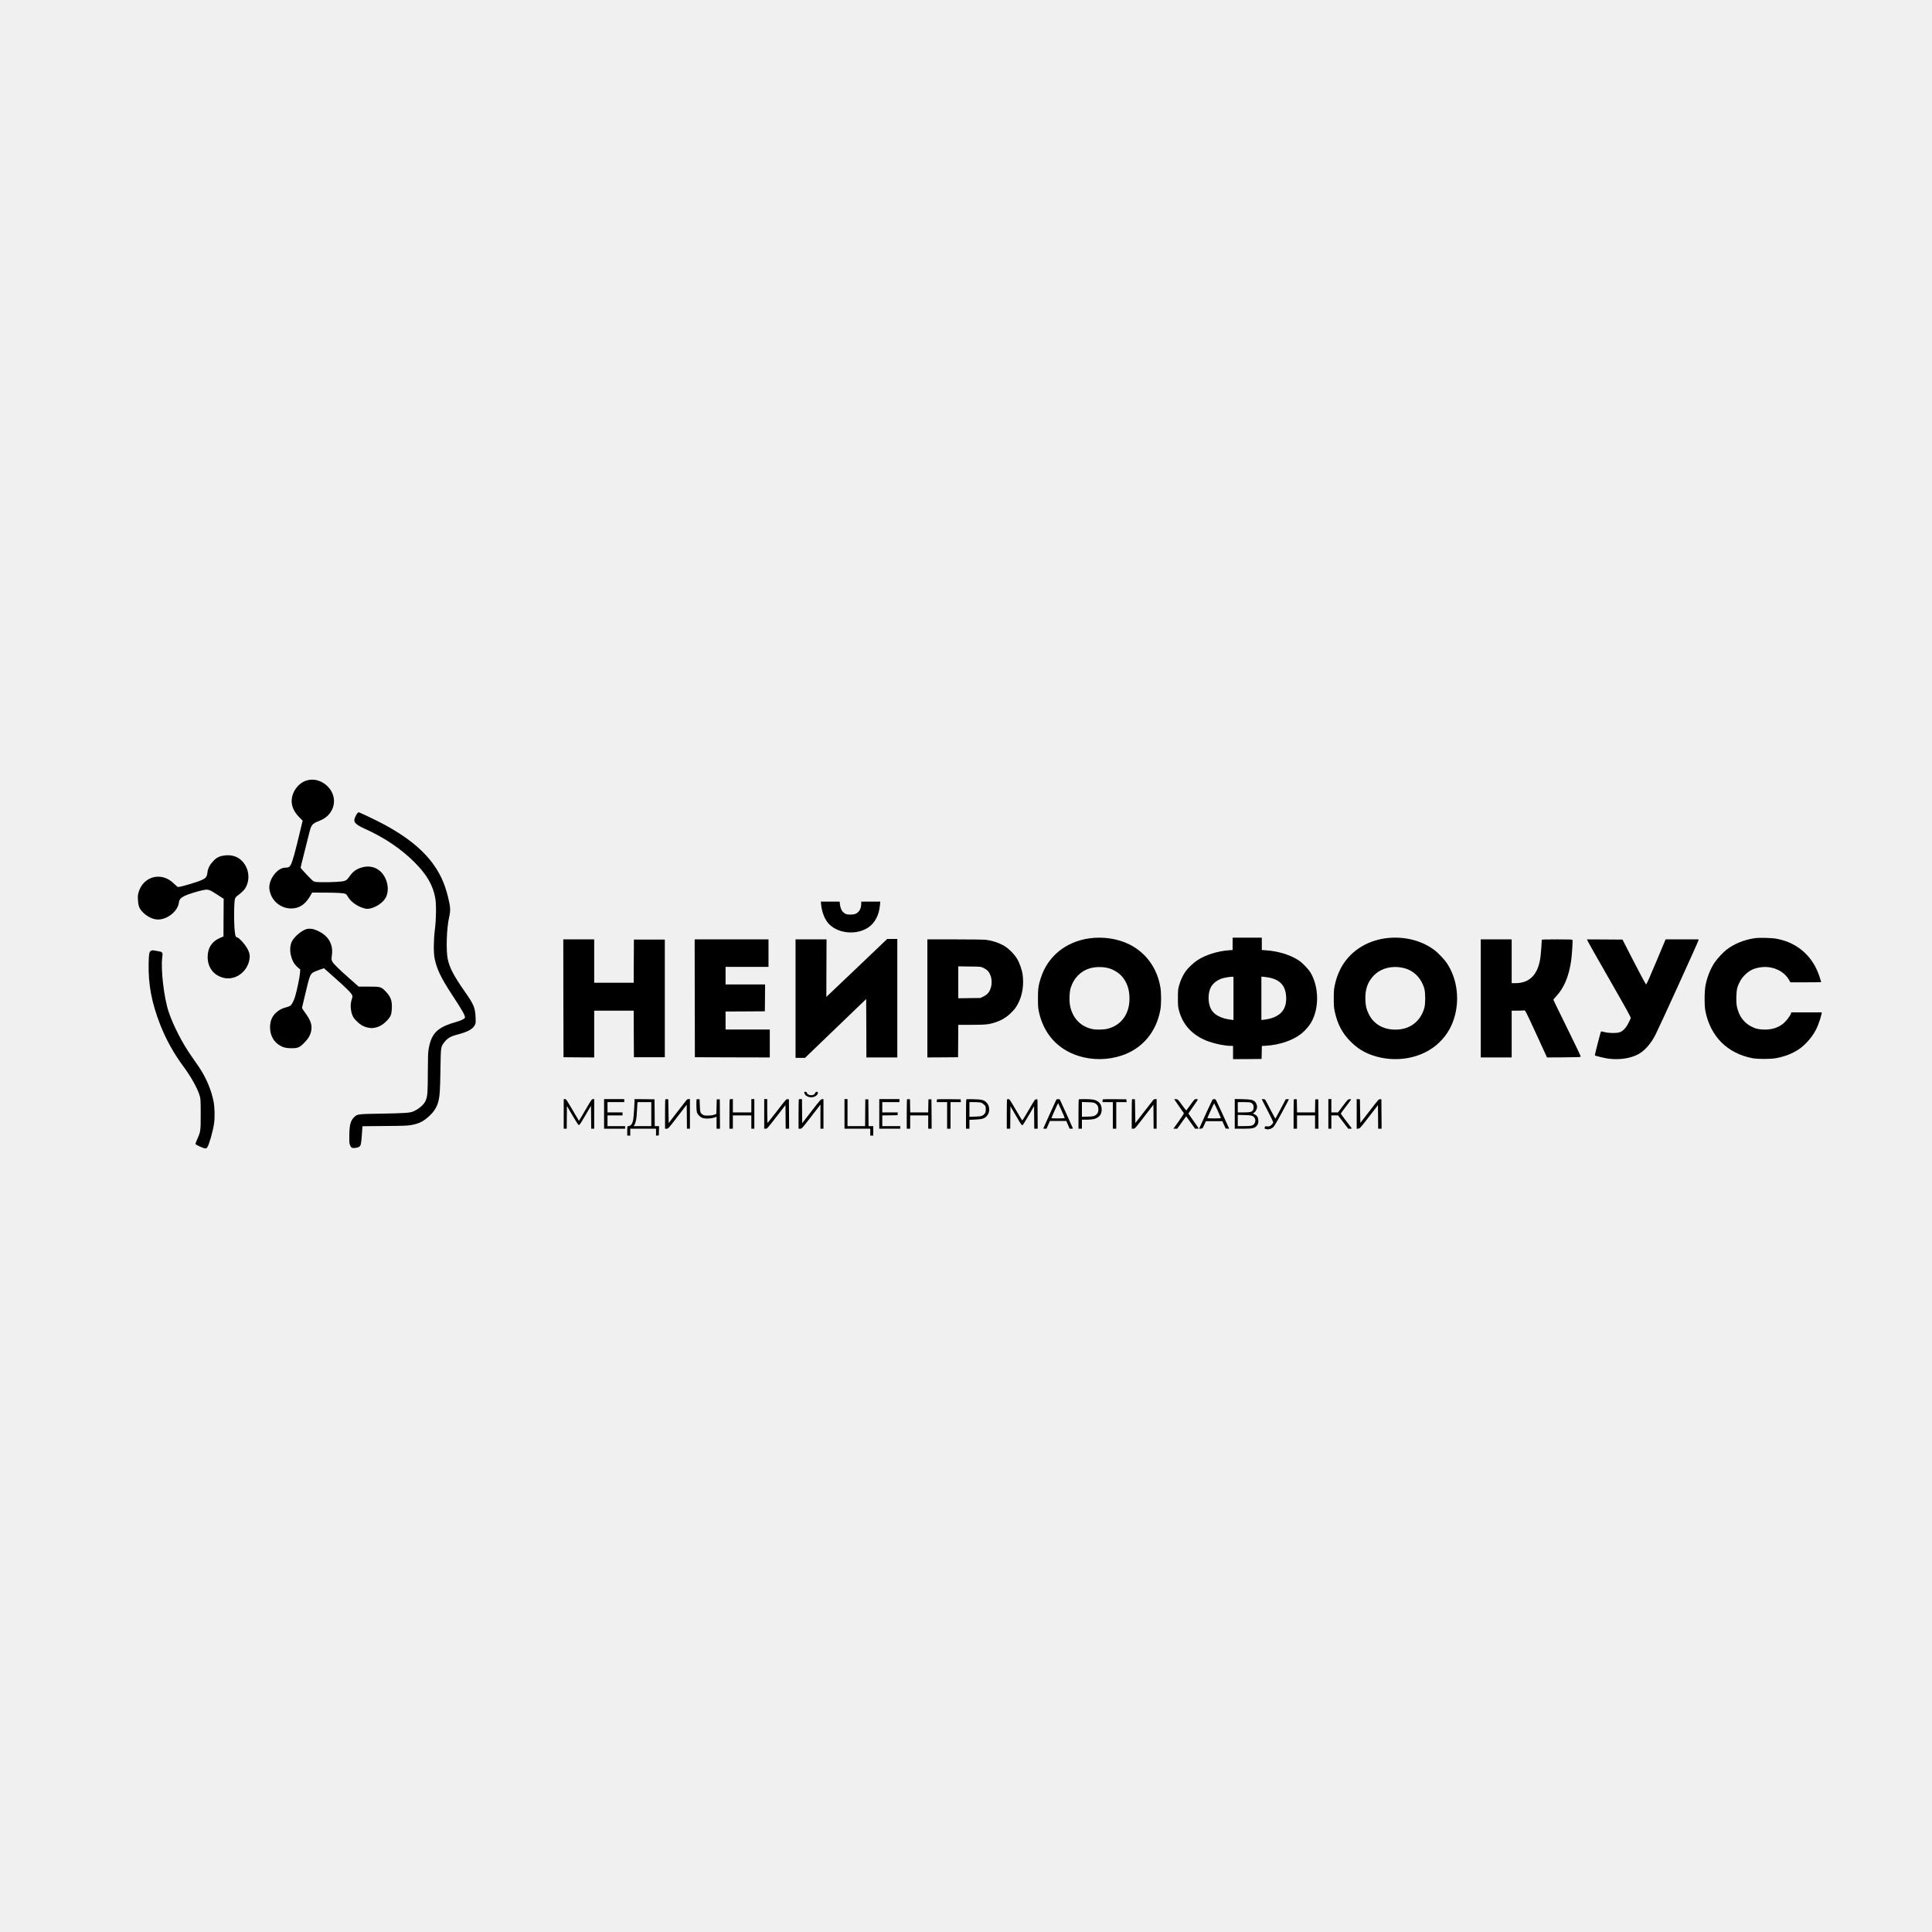
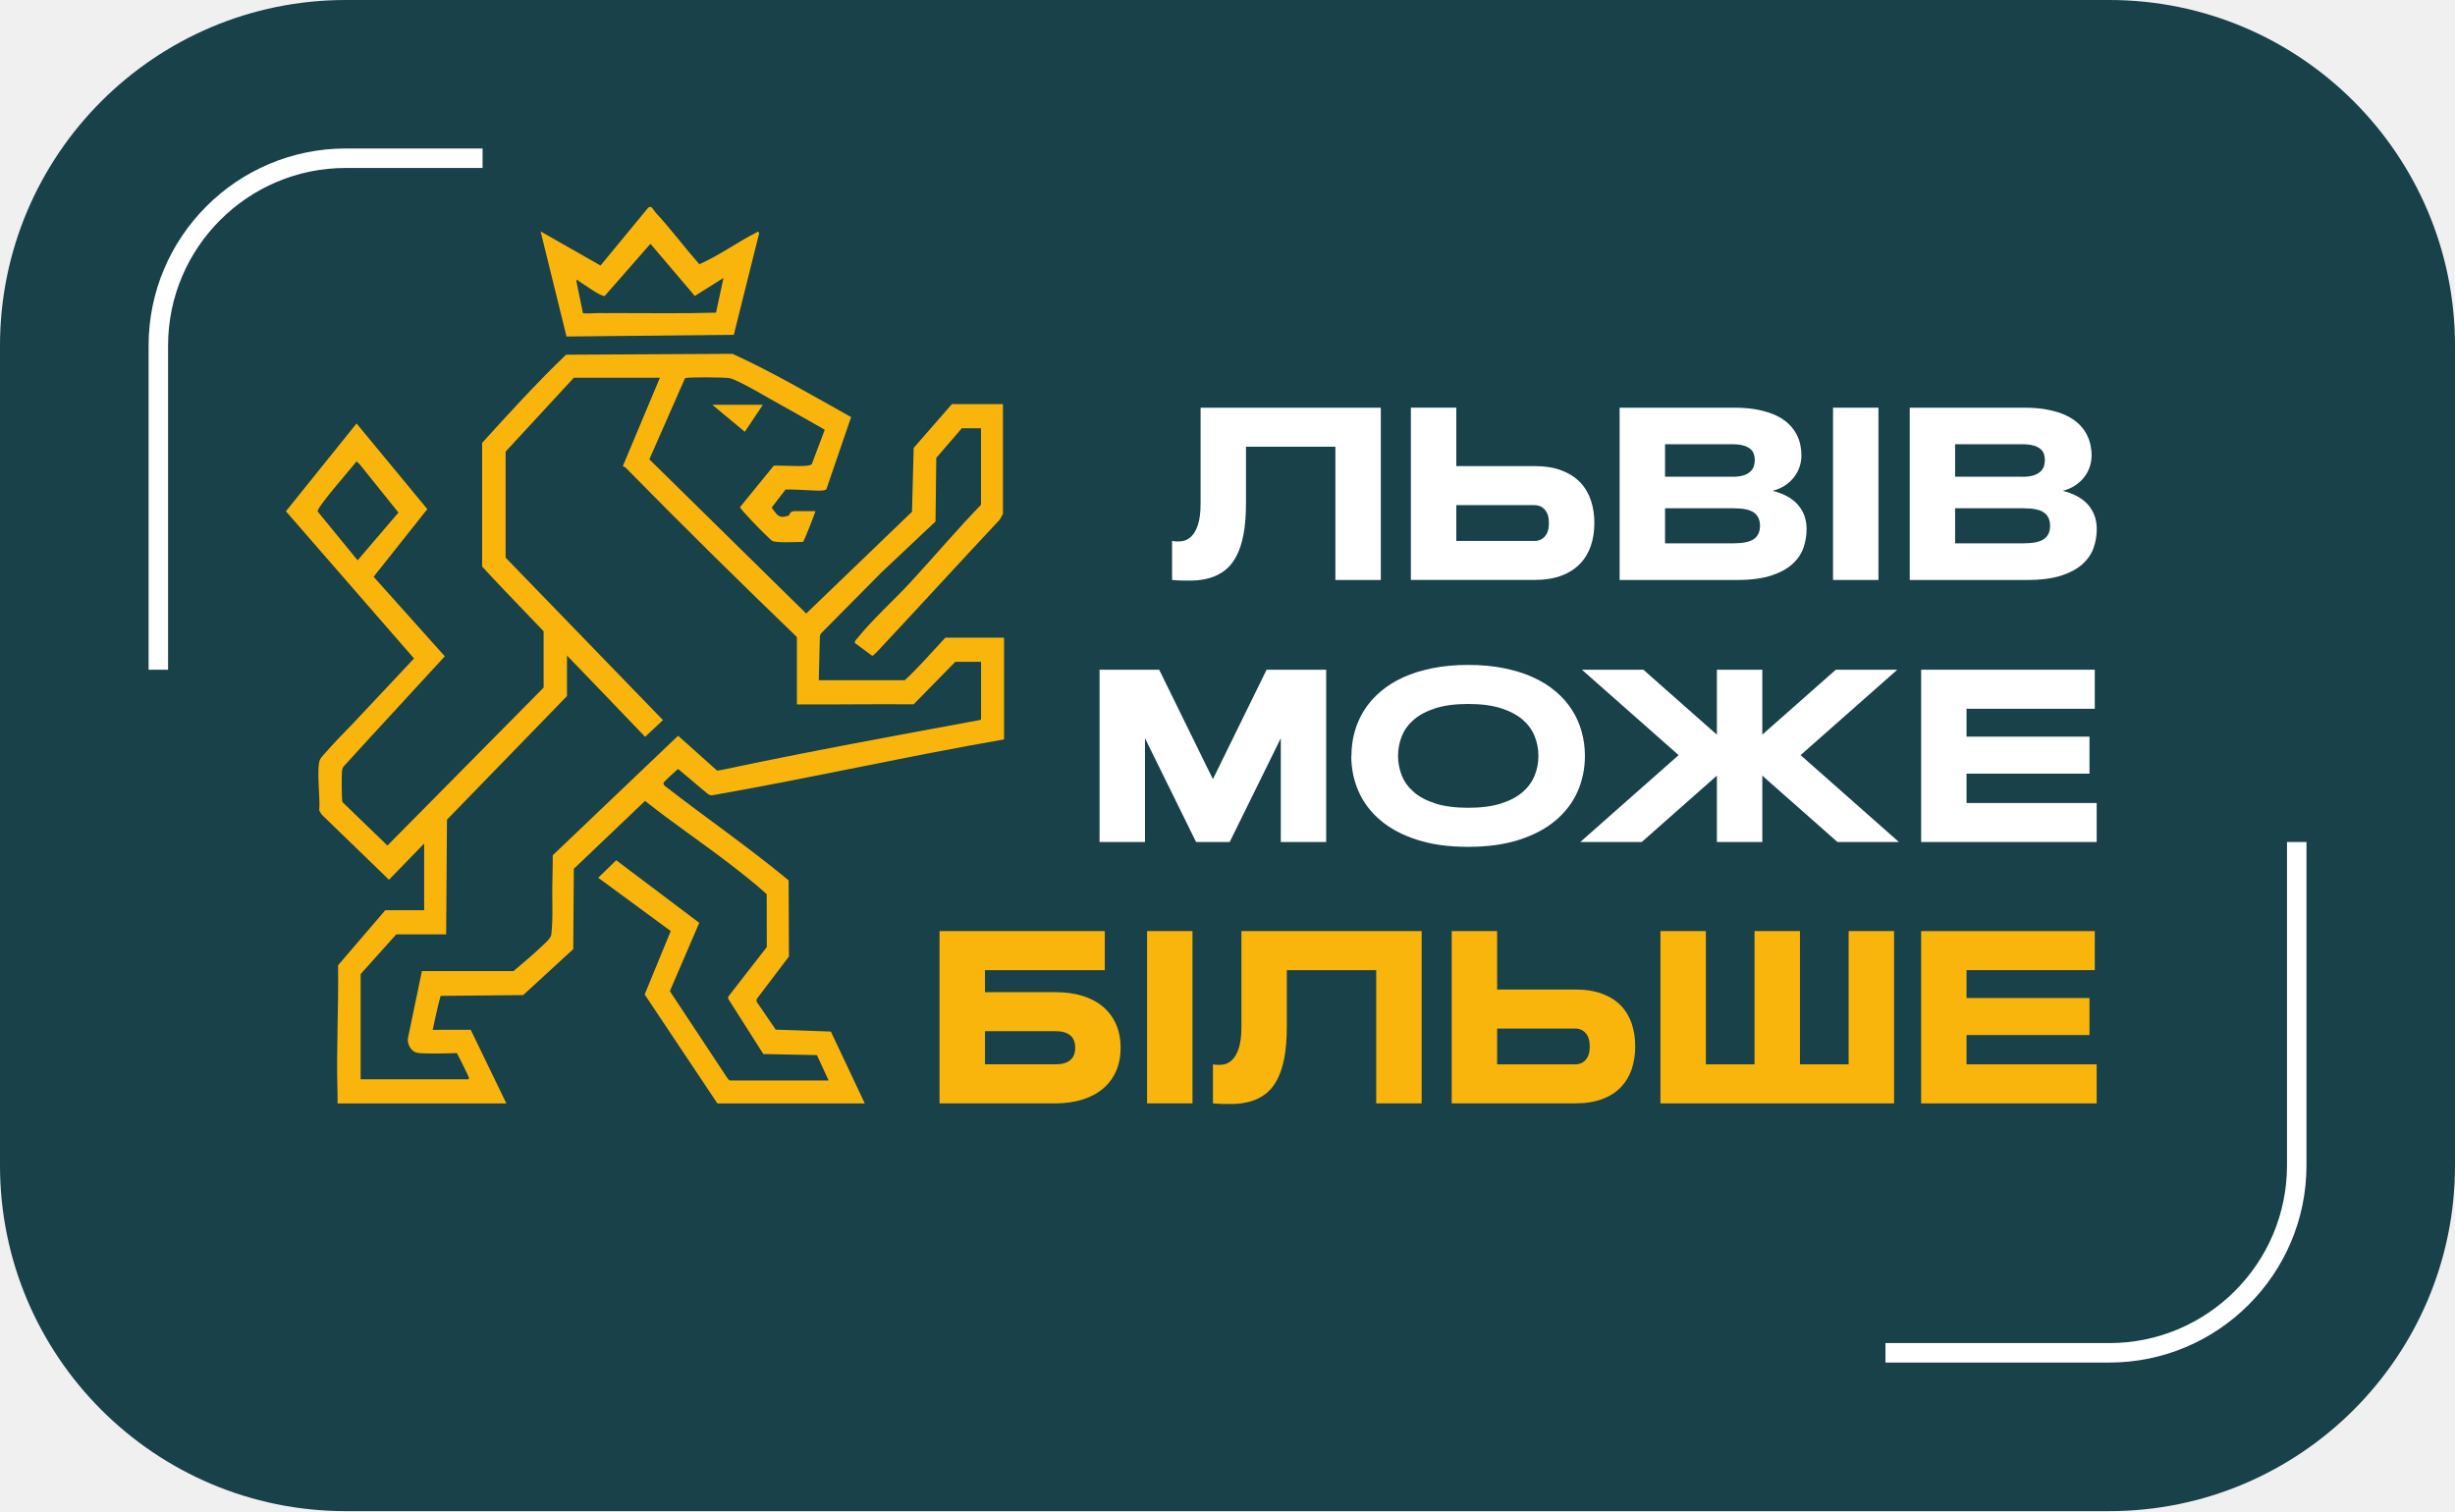
- <svg xmlns="http://www.w3.org/2000/svg" version="1.0" width="4500pt" height="4500pt" viewBox="0 0 4500 4500" preserveAspectRatio="xMidYMid meet">
-   <g transform="translate(0,4500) scale(0.1,-0.1)" fill="#000000" stroke="none">
-     <path d="M7129 26817 c-217 -74 -369 -327 -329 -548 19 -107 70 -199 166 -299 l83 -86 -54 -224 c-120 -506 -178 -717 -221 -801 -26 -53 -58 -69 -133 -69 -148 0 -326 -192 -361 -388 -10 -54 -10 -84 -1 -138 43 -244 256 -424 503 -424 183 0 325 91 435 278 l54 92 267 -1 c328 0 482 -10 517 -33 13 -9 34 -35 46 -58 51 -100 193 -211 333 -259 93 -33 128 -35 210 -14 125 33 262 126 325 222 119 179 63 484 -117 644 -100 89 -238 124 -376 96 -153 -32 -248 -94 -337 -222 -72 -105 -92 -113 -308 -126 -95 -6 -245 -9 -334 -7 -149 3 -165 5 -202 27 -33 19 -284 285 -293 310 -1 5 35 156 82 337 46 181 98 386 115 457 50 205 70 232 226 292 117 46 200 105 259 185 152 206 120 470 -78 647 -138 123 -318 164 -477 110z" />
-     <path d="M8321 26054 c-29 -36 -61 -107 -67 -146 -11 -70 55 -127 246 -213 452 -203 848 -470 1155 -779 285 -286 426 -528 482 -826 27 -148 24 -489 -7 -735 -31 -244 -34 -543 -7 -678 49 -246 148 -453 403 -842 239 -364 304 -479 304 -532 0 -29 -80 -71 -195 -103 -448 -125 -589 -264 -652 -640 -13 -75 -16 -188 -18 -545 -2 -469 -7 -536 -47 -643 -36 -96 -167 -210 -306 -265 -70 -28 -210 -37 -732 -46 -558 -9 -559 -10 -635 -85 -82 -83 -107 -182 -109 -436 -1 -160 1 -179 21 -222 25 -54 47 -64 122 -55 64 8 100 26 117 59 14 28 27 143 40 350 l6 96 516 5 c422 3 534 7 610 21 175 31 266 72 387 173 140 118 218 233 255 378 33 127 42 266 49 750 8 531 7 521 91 630 74 96 147 138 322 183 224 59 344 126 388 217 21 44 22 56 17 179 -10 226 -39 296 -250 598 -258 369 -354 553 -398 758 -43 202 -27 711 30 965 39 171 35 246 -25 487 -48 190 -94 320 -164 464 -230 468 -646 854 -1317 1217 -160 87 -577 287 -598 287 -7 0 -23 -12 -34 -26z" />
-     <path d="M5172 25065 c-97 -21 -162 -66 -245 -167 -56 -69 -87 -140 -96 -222 -11 -97 -32 -126 -124 -170 -98 -48 -496 -166 -560 -166 -9 0 -50 33 -90 73 -79 79 -159 127 -252 152 -251 65 -498 -81 -574 -340 -20 -67 -23 -93 -18 -179 8 -152 32 -213 121 -301 81 -80 182 -136 282 -156 227 -46 524 164 551 390 8 71 44 111 137 156 80 38 296 106 419 131 130 26 147 21 354 -115 l133 -86 -3 -438 -2 -439 -85 -36 c-187 -82 -283 -232 -283 -442 0 -245 137 -426 368 -485 263 -67 541 122 601 407 20 94 12 157 -30 245 -57 118 -214 293 -263 293 -28 0 -43 68 -54 252 -13 218 -6 573 13 638 11 35 24 52 63 80 76 54 155 131 181 176 115 196 86 453 -71 622 -114 124 -281 168 -473 127z" />
-     <path d="M19126 23928 c15 -159 72 -314 153 -416 202 -254 660 -308 947 -113 155 106 251 292 270 522 l7 79 -222 0 -221 0 0 -48 c0 -111 -48 -199 -129 -235 -56 -25 -179 -27 -231 -5 -78 34 -124 111 -137 231 l-6 57 -219 0 -219 0 7 -72z" />
-     <path d="M7139 23360 c-118 -35 -292 -184 -344 -295 -40 -84 -47 -217 -16 -330 38 -137 78 -202 181 -288 l33 -27 -6 -88 c-6 -93 -71 -402 -113 -542 -34 -111 -79 -195 -118 -219 -17 -10 -60 -26 -96 -35 -92 -23 -161 -60 -225 -118 -100 -91 -145 -199 -145 -348 0 -184 85 -339 232 -423 83 -48 144 -62 268 -62 149 0 187 16 293 123 95 97 141 172 163 269 31 139 -6 254 -138 433 -45 59 -76 111 -73 120 2 8 34 141 70 295 99 421 117 473 177 518 18 14 85 43 148 65 l116 40 214 -190 c339 -298 450 -413 450 -465 0 -13 -9 -51 -21 -85 -40 -120 -19 -305 47 -410 38 -60 139 -152 204 -187 76 -41 184 -64 253 -55 127 17 220 67 325 178 83 87 100 131 108 266 11 188 -22 282 -144 408 -105 109 -117 112 -407 112 l-221 0 -199 176 c-277 244 -394 360 -418 413 -18 41 -18 51 -7 137 14 104 8 178 -21 262 -53 155 -188 275 -388 343 -56 20 -136 23 -182 9z" />
-     <path d="M25379 23145 c-554 -76 -976 -419 -1137 -925 -56 -175 -67 -254 -66 -480 0 -173 4 -221 22 -307 110 -509 435 -872 917 -1026 325 -104 684 -101 1012 8 479 159 806 546 900 1065 23 131 23 399 -1 535 -78 442 -336 796 -723 989 -266 133 -605 184 -924 141z m418 -690 c137 -32 276 -119 355 -221 100 -131 146 -264 155 -449 17 -378 -175 -661 -506 -746 -85 -22 -259 -27 -347 -10 -277 53 -471 252 -529 540 -24 117 -17 327 15 426 71 225 233 389 445 451 125 36 280 39 412 9z" />
-     <path d="M28710 23016 l0 -143 -92 -7 c-264 -20 -546 -110 -731 -233 -90 -60 -216 -179 -273 -259 -61 -86 -120 -213 -151 -329 -25 -93 -27 -114 -27 -295 0 -180 2 -202 27 -294 92 -341 331 -588 690 -715 168 -59 376 -100 510 -101 l57 0 0 -155 0 -155 333 2 332 3 3 151 3 151 102 6 c311 20 607 120 808 273 82 63 185 178 235 263 193 330 188 828 -10 1165 -49 83 -187 227 -271 283 -196 131 -478 219 -770 239 l-95 7 0 143 0 144 -340 0 -340 0 0 -144z m20 -1270 l0 -504 -42 5 c-245 27 -413 115 -484 254 -73 146 -72 373 3 511 47 86 144 161 257 198 53 17 172 38 224 39 l42 1 0 -504z m876 474 c224 -58 337 -196 351 -431 19 -323 -156 -501 -534 -542 l-43 -5 0 505 0 506 75 -7 c41 -4 109 -16 151 -26z" />
-     <path d="M32269 23145 c-465 -64 -847 -324 -1047 -712 -60 -118 -102 -238 -133 -383 -19 -89 -23 -136 -23 -305 0 -170 4 -216 23 -305 63 -295 174 -505 370 -701 151 -151 303 -247 501 -317 549 -192 1174 -76 1558 292 185 177 306 385 372 641 107 418 37 869 -189 1210 -57 87 -214 251 -301 314 -307 225 -719 322 -1131 266z m437 -695 c229 -59 402 -236 470 -481 26 -91 26 -348 1 -439 -78 -292 -301 -483 -593 -508 -318 -28 -576 101 -699 351 -59 120 -76 187 -82 327 -12 252 51 434 202 585 170 170 436 233 701 165z" />
-     <path d="M40860 23146 c-247 -39 -469 -130 -646 -266 -80 -62 -214 -207 -274 -294 -98 -146 -168 -318 -212 -520 -30 -137 -33 -482 -5 -621 118 -587 510 -979 1092 -1092 124 -24 423 -24 552 0 203 38 378 106 526 204 157 104 321 292 411 472 41 81 111 282 122 349 l7 42 -356 0 -355 0 -6 -24 c-12 -47 -109 -177 -170 -228 -121 -101 -258 -148 -432 -149 -138 0 -222 18 -323 71 -179 93 -292 251 -336 469 -21 103 -16 334 9 426 31 113 92 222 170 300 111 112 220 165 384 186 271 35 534 -85 654 -298 l30 -53 359 0 c197 0 359 2 359 5 0 2 -18 58 -39 124 -76 230 -184 405 -344 559 -179 170 -400 280 -664 328 -119 21 -403 27 -513 10z" />
-     <path d="M19957 22455 c-389 -371 -709 -675 -710 -675 -1 0 0 301 2 670 l3 670 -361 0 -361 0 0 -1380 0 -1380 110 0 110 0 713 686 712 685 3 -680 2 -681 360 0 360 0 0 1380 0 1380 -117 0 -118 0 -708 -675z" />
-     <path d="M13122 21748 l3 -1373 358 -3 357 -2 0 545 0 545 460 0 460 0 2 -542 3 -543 360 0 360 0 0 1370 0 1370 -360 0 -360 0 -3 -502 -2 -503 -460 0 -460 0 0 505 0 505 -360 0 -360 0 2 -1372z" />
-     <path d="M16182 21748 l3 -1373 873 -3 872 -2 0 325 0 325 -515 0 -515 0 0 210 0 210 458 2 457 3 3 313 2 312 -460 0 -460 0 0 205 0 205 500 0 500 0 0 320 0 320 -860 0 -860 0 2 -1372z" />
-     <path d="M21600 21745 l0 -1375 358 2 357 3 3 378 2 377 304 0 c340 0 415 8 579 64 131 45 243 114 342 211 90 88 128 139 178 241 93 186 127 423 96 651 -15 115 -73 279 -132 375 -62 103 -197 238 -292 294 -127 74 -280 125 -435 144 -50 6 -343 10 -722 10 l-638 0 0 -1375z m1300 714 c31 -14 72 -40 91 -57 138 -121 142 -414 7 -551 -18 -19 -62 -48 -98 -65 l-65 -31 -257 -3 -258 -4 0 372 0 372 263 -4 c258 -3 263 -3 317 -29z" />
-     <path d="M34490 21745 l0 -1375 360 0 360 0 0 545 0 545 138 0 c75 0 146 3 158 6 19 5 44 -45 274 -545 l253 -551 391 2 c351 3 391 5 394 19 2 9 -141 309 -318 667 -176 357 -320 653 -320 657 0 4 29 38 64 76 182 193 296 462 350 824 18 119 41 468 33 490 -6 13 -50 15 -362 15 -277 0 -355 -3 -355 -12 -1 -93 -23 -371 -35 -439 -34 -196 -94 -330 -189 -424 -100 -99 -224 -144 -393 -145 l-83 0 0 510 0 510 -360 0 -360 0 0 -1375z" />
-     <path d="M36972 23098 c3 -13 233 -420 512 -906 395 -689 505 -888 500 -905 -3 -12 -29 -66 -56 -119 -57 -113 -128 -186 -204 -212 -70 -24 -249 -22 -349 4 -43 11 -81 18 -84 14 -11 -11 -150 -549 -143 -556 14 -14 244 -68 330 -78 252 -29 494 8 675 102 150 78 303 251 408 461 101 199 999 2173 999 2193 l0 24 -382 0 -383 0 -220 -525 c-163 -389 -224 -525 -235 -523 -9 2 -129 225 -282 523 l-267 520 -412 3 -411 2 4 -22z" />
-     <path d="M3519 22855 c-44 -24 -51 -63 -57 -283 -11 -498 69 -926 269 -1437 135 -344 313 -667 536 -968 186 -251 338 -525 385 -692 21 -76 22 -98 23 -425 0 -393 -2 -406 -80 -581 -25 -56 -44 -108 -41 -116 7 -18 170 -94 217 -100 31 -5 39 -1 57 25 43 60 130 365 158 554 20 136 15 376 -11 508 -40 208 -124 434 -235 634 -59 106 -127 209 -284 431 -204 288 -422 712 -527 1025 -109 325 -187 986 -150 1271 16 120 10 128 -114 148 -38 6 -81 14 -95 16 -14 3 -37 -2 -51 -10z" />
-     <path d="M18735 19543 c26 -106 201 -138 287 -53 37 37 39 80 3 80 -18 0 -28 -7 -35 -24 -13 -34 -49 -56 -93 -56 -50 0 -95 24 -103 55 -5 20 -13 25 -36 25 -28 0 -30 -2 -23 -27z" />
-     <path d="M13130 19055 l0 -345 35 0 35 0 2 265 3 265 130 -222 c98 -167 135 -223 150 -223 14 0 51 56 149 224 l131 225 3 -267 2 -267 35 0 35 0 0 345 0 345 -29 0 c-27 0 -37 -14 -177 -255 -81 -140 -149 -254 -149 -252 -1 1 -68 116 -150 255 -139 237 -149 252 -176 252 l-29 0 0 -345z" />
-     <path d="M14070 19055 l0 -345 245 0 245 0 0 30 0 30 -205 0 -205 0 0 125 0 125 175 0 175 0 0 35 0 35 -175 0 -175 0 0 120 0 120 195 0 195 0 0 35 0 35 -235 0 -235 0 0 -345z" />
-     <path d="M14780 19373 c-1 -104 -21 -398 -31 -448 -19 -104 -58 -155 -119 -155 -19 0 -20 -8 -20 -110 l0 -110 35 0 35 0 0 80 0 80 300 0 300 0 0 -81 0 -80 33 3 32 3 3 108 3 107 -51 0 -50 0 -2 313 -3 312 -232 3 -233 2 0 -27z m390 -323 l0 -280 -206 0 -206 0 22 34 c30 50 49 153 55 306 3 74 8 154 11 178 l5 42 160 0 159 0 0 -280z" />
-     <path d="M15497 19394 c-4 -4 -7 -160 -7 -346 l0 -338 38 0 c37 1 39 3 252 280 l215 279 3 -279 2 -280 35 0 35 0 0 345 0 345 -29 0 c-16 0 -36 -6 -43 -13 -7 -8 -105 -133 -218 -279 l-205 -266 -5 277 -5 276 -30 3 c-17 2 -34 0 -38 -4z" />
-     <path d="M16227 19394 c-11 -11 -8 -255 4 -297 14 -53 71 -112 127 -134 63 -24 186 -22 270 5 l62 20 0 -139 0 -139 40 0 40 0 -2 343 -3 342 -35 0 -35 0 -5 -170 -5 -169 -50 -20 c-35 -13 -77 -19 -140 -20 -76 -1 -95 2 -125 21 -59 37 -64 53 -70 213 l-5 145 -30 3 c-17 2 -34 0 -38 -4z" />
-     <path d="M16997 19393 c-4 -3 -7 -159 -7 -345 l0 -338 40 0 40 0 0 155 0 155 215 0 215 0 0 -155 0 -155 35 0 35 0 0 345 0 345 -35 0 -35 0 0 -155 0 -155 -215 0 -215 0 0 155 0 155 -33 0 c-19 0 -37 -3 -40 -7z" />
-     <path d="M17800 19055 l0 -345 34 0 c34 0 42 10 248 275 l213 276 3 -276 2 -275 40 0 40 0 -2 343 -3 342 -31 3 c-30 3 -40 -7 -244 -273 -117 -151 -217 -278 -221 -281 -5 -3 -9 121 -9 275 l0 281 -35 0 -35 0 0 -345z" />
-     <path d="M18607 19393 c-4 -3 -7 -159 -7 -345 l0 -338 38 0 c38 0 38 1 255 281 l217 281 0 -281 0 -281 35 0 35 0 0 346 0 345 -32 -3 c-30 -3 -52 -27 -248 -281 l-215 -278 -3 280 -2 281 -33 0 c-19 0 -37 -3 -40 -7z" />
-     <path d="M19670 19055 l0 -345 300 0 300 0 0 -80 0 -80 35 0 35 0 0 110 0 110 -55 0 -55 0 -2 313 -3 312 -35 0 -35 0 -3 -312 -2 -313 -205 0 -205 0 0 315 0 315 -35 0 -35 0 0 -345z" />
-     <path d="M20480 19055 l0 -345 245 0 245 0 0 30 0 30 -210 0 -210 0 0 125 0 125 178 2 177 3 3 33 3 32 -180 0 -181 0 0 120 0 120 200 0 200 0 0 35 0 35 -235 0 -235 0 0 -345z" />
-     <path d="M21127 19394 c-4 -4 -7 -160 -7 -346 l0 -338 40 0 40 0 0 155 0 155 210 0 210 0 0 -155 0 -155 40 0 40 0 -2 343 -3 342 -35 0 -35 0 -3 -152 -3 -153 -209 0 -209 0 -3 153 -3 152 -30 3 c-17 2 -34 0 -38 -4z" />
-     <path d="M21827 19393 c-4 -3 -7 -19 -7 -35 l0 -28 120 0 120 0 0 -310 0 -310 40 0 40 0 0 310 0 310 121 0 120 0 -3 33 -3 32 -271 3 c-149 1 -273 -1 -277 -5z" />
-     <path d="M22508 19394 c-5 -4 -8 -160 -8 -346 l0 -338 40 0 40 0 0 104 0 103 133 6 c154 6 212 22 266 76 83 83 82 237 -1 321 -60 60 -107 72 -298 77 -91 3 -168 2 -172 -3z m337 -75 c22 -6 56 -28 77 -49 37 -36 38 -40 38 -108 0 -61 -3 -74 -26 -102 -46 -54 -76 -64 -221 -68 l-133 -4 0 171 0 171 113 0 c61 0 130 -5 152 -11z" />
-     <path d="M23457 19393 c-4 -3 -7 -159 -7 -345 l0 -338 40 0 40 0 2 262 3 261 119 -204 c124 -214 141 -239 161 -239 7 0 70 100 141 222 l129 222 3 -262 2 -262 40 0 40 0 -2 343 -3 342 -30 0 c-28 0 -36 -11 -172 -245 -78 -135 -146 -246 -150 -247 -5 -1 -59 86 -122 195 -168 289 -177 302 -204 302 -13 0 -27 -3 -30 -7z" />
-     <path d="M24586 19348 c-13 -29 -82 -182 -155 -340 -72 -158 -131 -290 -131 -293 0 -3 17 -5 38 -5 l38 0 39 90 39 90 191 0 191 0 39 -90 39 -90 38 0 c21 0 38 3 38 8 0 4 -69 158 -153 342 l-154 335 -36 3 c-36 3 -37 1 -61 -50z m139 -212 c41 -92 75 -172 75 -177 0 -11 -310 -13 -310 -1 0 10 153 353 156 349 2 -1 37 -78 79 -171z" />
-     <path d="M25127 19393 c-4 -3 -7 -159 -7 -345 l0 -338 40 0 40 0 0 105 0 105 103 0 c132 0 208 15 266 54 63 42 91 100 91 187 0 124 -72 205 -203 228 -69 12 -319 15 -330 4z m378 -90 c54 -29 79 -74 79 -143 0 -68 -23 -110 -78 -142 -36 -20 -57 -23 -173 -26 l-133 -4 0 172 0 172 133 -4 c111 -3 138 -7 172 -25z" />
-     <path d="M25687 19393 c-4 -3 -7 -19 -7 -35 l0 -28 120 0 120 0 0 -310 0 -310 40 0 40 0 0 310 0 310 121 0 120 0 -3 33 -3 32 -271 3 c-149 1 -273 -1 -277 -5z" />
-     <path d="M26367 19394 c-4 -4 -7 -160 -7 -346 l0 -338 38 0 c37 1 39 3 252 280 l215 279 3 -279 2 -280 35 0 35 0 0 345 0 345 -29 0 c-16 0 -36 -6 -43 -13 -7 -8 -105 -133 -218 -279 l-205 -266 -5 277 -5 276 -30 3 c-17 2 -34 0 -38 -4z" />
-     <path d="M27350 19396 c0 -3 49 -74 108 -158 60 -84 112 -159 116 -165 4 -8 -41 -80 -118 -188 l-126 -175 45 0 44 0 105 145 104 145 104 -144 103 -145 43 -1 c23 0 42 3 42 6 0 3 -54 82 -120 174 -66 93 -120 172 -120 175 0 3 50 75 110 160 61 85 110 159 110 165 0 5 -17 10 -38 10 -38 0 -40 -2 -131 -130 -51 -71 -96 -132 -99 -134 -4 -2 -50 55 -102 128 -94 129 -96 131 -138 134 -23 2 -42 1 -42 -2z" />
-     <path d="M28242 19388 c-8 -11 -196 -417 -289 -626 l-23 -53 40 3 c41 3 41 3 79 88 l39 85 191 0 192 0 38 -85 39 -85 41 -3 41 -3 -23 53 c-93 209 -281 615 -289 626 -6 6 -23 12 -38 12 -15 0 -32 -6 -38 -12z m119 -254 c41 -92 76 -170 77 -175 2 -5 -69 -9 -158 -9 -126 0 -161 3 -157 13 28 70 152 337 157 337 3 0 40 -75 81 -166z" />
-     <path d="M28760 19056 l0 -346 188 0 c221 0 273 10 321 65 37 43 45 70 39 141 -6 66 -29 100 -86 129 l-42 21 31 18 c35 21 68 85 69 133 0 47 -27 107 -58 130 -53 39 -93 46 -279 51 l-183 4 0 -346z m380 259 c42 -22 60 -53 60 -105 0 -25 -7 -56 -16 -68 -31 -44 -63 -52 -214 -52 l-140 0 0 120 0 120 140 0 c106 0 148 -4 170 -15z m34 -310 c65 -31 85 -113 43 -176 -33 -49 -70 -58 -239 -58 l-148 -1 0 131 0 131 153 -4 c121 -3 160 -8 191 -23z" />
-     <path d="M29390 19394 c0 -4 61 -123 136 -265 85 -163 133 -265 130 -276 -9 -27 -55 -73 -84 -84 -14 -6 -43 -7 -64 -4 -35 6 -39 4 -48 -21 -13 -32 -12 -33 37 -44 56 -13 118 6 162 49 25 24 92 138 199 337 89 165 162 304 162 308 0 4 -16 6 -36 4 l-37 -3 -117 -223 c-65 -123 -120 -225 -123 -228 -2 -3 -55 93 -117 213 -61 120 -116 224 -122 231 -10 12 -78 17 -78 6z" />
-     <path d="M30137 19394 c-4 -4 -7 -160 -7 -346 l0 -338 40 0 40 0 0 155 0 155 210 0 210 0 0 -155 0 -155 40 0 40 0 -2 343 -3 342 -35 0 -35 0 -3 -152 -3 -153 -209 0 -209 0 -3 153 -3 152 -30 3 c-17 2 -34 0 -38 -4z" />
-     <path d="M30940 19055 l0 -345 35 0 35 0 0 155 0 155 78 0 78 0 119 -155 118 -155 45 0 c34 0 42 3 34 13 -78 98 -252 332 -252 339 0 5 52 77 116 160 63 83 118 157 121 165 4 11 -3 14 -33 11 -38 -3 -43 -9 -154 -155 l-115 -153 -77 0 -78 0 0 155 0 155 -35 0 -35 0 0 -345z" />
-     <path d="M31600 19055 l0 -346 37 3 c36 3 45 12 248 275 l210 272 3 -274 2 -275 40 0 40 0 -2 343 -3 342 -30 3 c-30 3 -41 -10 -245 -275 l-215 -278 -5 275 -5 275 -37 3 -38 3 0 -346z" />
+ <svg xmlns="http://www.w3.org/2000/svg" id="_Шар_1" data-name="Шар_1" version="1.1" viewBox="183.97 303.94 624.16 384.26">
+   <defs>
+     <style>
+       .st0 {
+         fill: #f9b50b;
+       }
+ 
+       .st1 {
+         fill: #fff;
+       }
+ 
+       .st2 {
+         fill: #184149;
+       }
+     </style>
+   </defs>
+   <path class="st2" d="M271.88,303.94h448.35c48.51,0,87.9,39.39,87.9,87.9v208.46c0,48.51-39.39,87.9-87.9,87.9h-448.36c-48.51,0-87.9-39.39-87.9-87.9v-208.46c0-48.51,39.39-87.9,87.9-87.9Z" />
+   <path class="st1" d="M765.42,518.05v82.24c0,24.91-20.27,45.18-45.18,45.18h-56.91v4.95h56.91c27.64,0,50.13-22.49,50.13-50.13v-82.24h-4.95Z" />
+   <path class="st1" d="M271.88,346.65h34.78v-4.95h-34.78c-27.64,0-50.13,22.49-50.13,50.13v82.41h4.95v-82.41c0-24.91,20.27-45.18,45.18-45.18Z" />
+   <path class="st0" d="M370.54,389.06l6.45-25.85c-.45-.58-.3-.36-.69-.16-4.93,2.49-9.46,5.87-14.54,8.07-3.77-4.28-7.21-8.92-11.07-13.09-.55-.59-1.07-2.07-1.96-1.23l-12.08,14.66-15.24-8.68,6.59,26.73,42.55-.43ZM331.18,375.47c1.18.68,5.6,3.99,6.54,3.72l11.62-13.26,11.28,13.27,7.29-4.59-1.9,8.83c-8.47.26-16.99.09-25.48.11-1.49,0-2.88.03-4.38,0-.66-.02-3.83.23-3.98-.02l-1.68-8.2c.23-.46.49.01.7.13Z" />
+   <polygon class="st0" points="368.55 406.86 367.3 406.86 365.06 406.86 373.33 413.74 377.93 406.86 368.55 406.86" />
+   <path class="st0" d="M424.34,466.08s-.51.54-.83.88c-3.12,3.36-6.14,6.84-9.49,9.94h-21.88l.28-11.25.26-.61,15.34-15.49,13.8-13.01.19-16.17,6.49-7.52h4.88v19.45c-6.11,6.32-11.86,13.11-17.83,19.6-4.3,4.67-9.77,9.55-13.66,14.4-.24.29-.92.89-.44,1.24l4.27,3.17c.28.01,1.48-1.29,2.02-1.87,10.19-10.89,20.19-21.86,30.38-32.73l.84-1.47v-27.93h-11.57c-.11,0-.97-.05-1.37-.02l-.48.51-9.28,10.64-.42,16.23-26.9,25.88-39.88-39.21,9.07-20.62c.47-.34,10.46-.26,11.44,0,2.54.69,10,5.19,12.82,6.73,3.62,1.98,7.18,4.08,10.78,6.08l.48.31-3.25,8.61c-.21,1.02-6.28.41-9.7.5l-8.58,10.53c-.02.49,5.46,6.1,6.3,6.86.49.44,1.5,1.52,1.9,1.74,1.08.58,6.36.26,7.79.26.26,0,3.02-7.26,3.19-7.81-.14,0-.34-.02-.42-.02h-4.74c-1.67,0-1.2.99-1.74,1.17-2.63.87-2.88-.38-4.25-2.05l3.54-4.61c1.93-.07,3.93.14,5.86.18,1.1.03,4.36.39,4.56-.37l6.25-18.24-.42-.22c-9.82-5.49-19.54-11.21-29.75-15.86l-42.29.23c-6.78,6.41-15.03,15.42-21.35,22.42h0v31.45c2.12,2.36,8.37,8.9,15.63,16.45v14.33l-39.71,40.16-11.42-11.04c-.24-.51-.26-7.14-.12-8.03.08-.54.3-.96.68-1.34l7.13-7.8,18.32-19.91-18.1-20.22,13.65-17.21-17.99-21.78-17.96,22.33,32.57,37.43-15.16,16.15c-.87.91-3.71,3.82-4.28,4.44-.56.63-2.24,2.41-3.37,3.7l-.12.13s0,0,0,0c-.48.55-.84.99-.93,1.19-1.06,2.17.09,10.21-.24,13.05l.58.99,17.15,16.61.51-.51,8.44-8.69v16.96h-9.89l-12.01,14.01c.19,10.72-.48,21.58-.13,32.35.03.98,0,1.56.01,2.77h42.92l-9.06-18.72h-7.8s-1.21,0-1.87.01c.36-1.7,1.47-6.88,2.01-8.64l20.99-.2,12.74-11.69v-.67s.14-19.75.14-19.75l18.11-17.27c7.08,5.65,14.53,10.62,21.69,16.15,3.14,2.43,6.29,4.88,9.24,7.56l.02,13.46-9.78,12.57-.03.58,8.93,14.05,13.62.27,2.98,6.44h-25.14c-.15,0-.44-.45-.61-.61l-14.61-22.09,7.24-16.85.24-.52-21.12-15.92-4.58,4.45,18.44,13.55-6.63,16.13,18.49,27.71h37.48l-8.63-18.28-14.02-.49-4.9-7.17.1-.66,8.16-10.76-.08-19.37c-10.17-8.42-21.01-15.89-31.42-23.97-.24-.2-.48-.58-.35-.9.09-.21,3.04-2.95,3.22-3.08.21-.15.35-.45.58-.27.82.65,5.88,5.01,7.24,6.1.93.75,1.26.49,2.69.24,24.18-4.25,48.14-9.67,72.34-13.87l.47-.09v-25.88h-14.9ZM264.72,433.98c-.04-1.26,8.57-10.95,9.9-12.72l.8.75,9.85,12.27-10.38,12.14-10.17-12.43ZM433.39,486.11c0,.06,0,.49-.02.83l-.47.13c-21.85,4.04-43.68,8.03-65.43,12.65l-1.19.17-9.91-8.86-.55.53-31.32,29.86c-.03,2.36-.01,4.35-.08,6.33-.15,4.35.23,9.79-.3,13.91-.12.98-1.99,2.49-2.76,3.24-2.17,2.09-4.57,4-6.84,5.98h-22.58s-.71,0-.71,0l-3.57,17.17c-.15,1.52.89,3.31,2.36,3.6,1.81.35,8.34.13,10.1.08.97,1.78,1.82,3.64,2.74,5.46.15.3.28.75.33.88.14.44-.57.32-.64.32h-26.89v-26.76l9.06-10.09h12.68l.21-29.17,24.59-25.32h0l5.92-6.11v-10.31c7.44,7.74,15.06,15.63,19.87,20.68l4.53-4.26-40-41.31v-26.96h0s17.34-18.78,17.34-18.78h21.88l-9.42,22.46c.26.16.56.25.79.48,14.32,14.58,28.81,28.88,43.47,43v17.13c9.89.05,19.79-.12,29.67-.03l10.6-10.81h6.55v13.89Z" />
+   <path class="st0" d="M464.85,540.71v9.93h-30.46v5.59h17.84c2.62,0,4.97.32,7.03.97,2.06.65,3.8,1.59,5.22,2.81,1.42,1.22,2.51,2.71,3.27,4.46.75,1.75,1.13,3.72,1.13,5.9s-.38,4.14-1.13,5.88c-.76,1.74-1.84,3.22-3.27,4.45-1.43,1.22-3.17,2.16-5.22,2.82-2.06.66-4.4.99-7.03.99h-29.39v-43.81h42.01ZM452.23,574.59c3.4,0,5.1-1.41,5.1-4.22s-1.7-4.22-5.1-4.22h-17.84v8.43h17.84Z" />
+   <rect class="st0" x="475.6" y="540.7" width="11.55" height="43.81" />
+   <path class="st0" d="M545.41,540.71v43.81h-11.55v-33.88h-22.73v14.39c0,3.1-.21,5.75-.64,7.96-.43,2.21-1.04,4.07-1.85,5.56-.8,1.5-1.77,2.68-2.9,3.54-1.13.87-2.39,1.5-3.77,1.91-1.38.41-2.89.63-4.52.67-1.63.04-3.33,0-5.1-.15v-9.93c.83.16,1.69.18,2.55.06.87-.12,1.64-.52,2.34-1.19.69-.67,1.26-1.67,1.69-3.01.44-1.33.66-3.14.66-5.42v-24.32h45.83Z" />
+   <path class="st0" d="M564.6,540.71v14.85h19.86c2.67,0,4.96.37,6.89,1.1,1.93.73,3.51,1.74,4.74,3.02,1.23,1.28,2.14,2.81,2.74,4.58.59,1.77.88,3.7.88,5.77s-.3,4-.88,5.76c-.59,1.76-1.51,3.29-2.74,4.58-1.23,1.29-2.81,2.31-4.74,3.04-1.92.73-4.22,1.1-6.89,1.1h-31.41v-43.81h11.55ZM584.46,574.59c1.1,0,1.99-.39,2.67-1.16.68-.77,1.02-1.9,1.02-3.39s-.34-2.59-1.02-3.37c-.68-.78-1.57-1.18-2.67-1.18h-19.86v9.1h19.86Z" />
+   <polygon class="st0" points="665.52 584.52 606.12 584.52 606.12 540.7 617.67 540.7 617.67 574.59 630.04 574.59 630.04 540.7 641.59 540.7 641.59 574.59 653.97 574.59 653.97 540.7 665.52 540.7 665.52 584.52" />
+   <polygon class="st0" points="715.2 557.72 715.2 567.14 683.94 567.14 683.94 574.59 717.03 574.59 717.03 584.52 672.4 584.52 672.4 540.71 716.55 540.71 716.55 550.63 683.94 550.63 683.94 557.72 715.2 557.72" />
+   <g>
+     <path class="st1" d="M535.03,407.61v43.81h-11.55v-33.88h-22.73v14.39c0,3.1-.22,5.75-.64,7.96-.43,2.21-1.04,4.07-1.85,5.56-.81,1.5-1.77,2.68-2.9,3.54-1.13.87-2.39,1.5-3.77,1.91-1.39.41-2.89.63-4.52.67-1.63.04-3.33,0-5.11-.15v-9.93c.84.16,1.69.18,2.55.06.87-.12,1.64-.52,2.34-1.19.69-.67,1.26-1.67,1.7-3.01.43-1.33.66-3.14.66-5.42v-24.32h45.83Z" />
+     <path class="st1" d="M554.22,407.61v14.85h19.86c2.67,0,4.96.37,6.89,1.1,1.92.73,3.5,1.74,4.73,3.02,1.23,1.28,2.14,2.81,2.74,4.58.59,1.77.88,3.7.88,5.77s-.29,4-.88,5.76c-.59,1.76-1.5,3.29-2.74,4.58-1.23,1.29-2.81,2.31-4.73,3.04-1.92.73-4.22,1.1-6.89,1.1h-31.41v-43.81h11.55ZM574.08,441.49c1.1,0,1.99-.39,2.67-1.16.68-.77,1.02-1.9,1.02-3.39s-.34-2.59-1.02-3.37c-.68-.78-1.57-1.18-2.67-1.18h-19.86v9.1h19.86Z" />
+     <path class="st1" d="M595.74,451.42v-43.81h29.12c2.32,0,4.36.18,6.11.54,1.75.36,3.26.83,4.52,1.43,1.27.6,2.31,1.3,3.15,2.09.83.79,1.5,1.64,1.99,2.54.49.89.83,1.82,1.04,2.76.2.95.3,1.86.3,2.74,0,1.08-.17,2.1-.52,3.07-.35.97-.84,1.85-1.48,2.64-.64.79-1.41,1.48-2.31,2.05-.9.57-1.91,1-3.02,1.28,1.3.32,2.49.77,3.56,1.33,1.07.56,1.98,1.25,2.73,2.06.76.82,1.33,1.75,1.74,2.81.41,1.06.61,2.25.61,3.57,0,1.59-.27,3.15-.79,4.69-.53,1.54-1.46,2.92-2.8,4.14-1.33,1.22-3.14,2.2-5.41,2.95-2.27.74-5.16,1.12-8.66,1.12h-29.88ZM624.46,425.18c1.08,0,1.98-.11,2.71-.34.72-.22,1.3-.53,1.74-.92.44-.39.75-.83.93-1.34.18-.51.27-1.06.27-1.65s-.09-1.11-.27-1.61c-.18-.5-.49-.92-.92-1.27-.43-.35-1.01-.62-1.73-.83-.72-.2-1.62-.31-2.7-.31h-17.2v8.25h17.17ZM624.74,442.1c2.38,0,4.09-.36,5.13-1.08,1.04-.73,1.56-1.85,1.56-3.38s-.52-2.65-1.56-3.37c-1.04-.73-2.74-1.08-5.1-1.08h-17.48v8.92h17.44Z" />
+     <rect class="st1" x="650" y="407.61" width="11.55" height="43.81" />
+     <path class="st1" d="M669.5,451.42v-43.81h29.12c2.32,0,4.36.18,6.11.54,1.76.36,3.26.83,4.52,1.43,1.26.6,2.31,1.3,3.15,2.09.84.79,1.5,1.64,1.99,2.54.49.89.83,1.82,1.04,2.76.2.95.31,1.86.31,2.74,0,1.08-.17,2.1-.52,3.07-.35.97-.84,1.85-1.48,2.64-.64.79-1.41,1.48-2.31,2.05-.9.57-1.9,1-3.02,1.28,1.3.32,2.49.77,3.56,1.33,1.07.56,1.98,1.25,2.73,2.06.76.82,1.33,1.75,1.74,2.81.41,1.06.61,2.25.61,3.57,0,1.59-.26,3.15-.79,4.69-.53,1.54-1.46,2.92-2.8,4.14-1.33,1.22-3.14,2.2-5.41,2.95-2.27.74-5.16,1.12-8.66,1.12h-29.88ZM698.21,425.18c1.08,0,1.98-.11,2.71-.34.72-.22,1.3-.53,1.74-.92.44-.39.75-.83.93-1.34.18-.51.27-1.06.27-1.65s-.09-1.11-.27-1.61c-.18-.5-.49-.92-.92-1.27-.43-.35-1-.62-1.73-.83-.72-.2-1.62-.31-2.7-.31h-17.2v8.25h17.17ZM698.49,442.1c2.38,0,4.09-.36,5.13-1.08,1.04-.73,1.56-1.85,1.56-3.38s-.52-2.65-1.56-3.37c-1.04-.73-2.74-1.08-5.1-1.08h-17.48v8.92h17.44Z" />
+   </g>
+   <g>
+     <polygon class="st1" points="492.34 502.07 505.99 474.24 521.14 474.24 521.14 518.05 509.6 518.05 509.6 491.66 496.61 518.05 488.06 518.05 475.07 491.66 475.07 518.05 463.52 518.05 463.52 474.24 478.68 474.24 492.34 502.07" />
+     <path class="st1" d="M527.56,496.15c0-2.14.27-4.2.83-6.17.55-1.98,1.37-3.82,2.47-5.53,1.1-1.71,2.47-3.27,4.12-4.67,1.65-1.41,3.57-2.61,5.77-3.61,2.2-1,4.67-1.77,7.42-2.32,2.75-.55,5.77-.83,9.07-.83s6.33.28,9.07.83c2.75.55,5.22,1.32,7.42,2.32,2.2,1,4.12,2.2,5.77,3.61,1.65,1.41,3.03,2.96,4.12,4.67,1.1,1.71,1.92,3.55,2.47,5.53.55,1.98.83,4.03.83,6.17,0,3.22-.62,6.23-1.85,9.03-1.23,2.8-3.09,5.25-5.56,7.35-2.48,2.1-5.57,3.75-9.29,4.95-3.72,1.2-8.05,1.8-13,1.8s-9.28-.6-13-1.8c-3.72-1.2-6.81-2.85-9.29-4.95-2.47-2.1-4.33-4.55-5.56-7.35-1.23-2.8-1.85-5.81-1.85-9.03M539.41,496.15c0,1.73.32,3.39.95,4.98.63,1.59,1.65,2.99,3.06,4.22,1.4,1.22,3.24,2.19,5.51,2.92,2.27.72,5.05,1.08,8.32,1.08s6.05-.36,8.32-1.08c2.27-.73,4.11-1.7,5.52-2.92,1.4-1.22,2.42-2.63,3.06-4.22.63-1.59.95-3.25.95-4.98s-.32-3.39-.95-4.98c-.63-1.59-1.65-2.99-3.06-4.22-1.41-1.22-3.25-2.19-5.52-2.92-2.27-.72-5.04-1.08-8.32-1.08s-6.05.36-8.32,1.08c-2.27.73-4.11,1.7-5.51,2.92-1.41,1.22-2.42,2.62-3.06,4.22-.63,1.59-.95,3.25-.95,4.98" />
+     <polygon class="st1" points="715.2 491.26 715.2 500.67 683.94 500.67 683.94 508.13 717.03 508.13 717.03 518.05 672.4 518.05 672.4 474.24 716.55 474.24 716.55 484.17 683.94 484.17 683.94 491.26 715.2 491.26" />
+     <polygon class="st1" points="641.75 495.96 666.34 474.24 663.91 474.24 650.71 474.24 632.72 490.13 632.02 490.75 632.02 474.24 620.47 474.24 620.47 490.75 619.76 490.13 601.78 474.24 588.58 474.24 586.15 474.24 610.74 495.96 585.74 518.05 588.16 518.05 601.37 518.05 619.76 501.8 620.47 501.17 620.47 518.05 632.02 518.05 632.02 501.17 632.72 501.8 651.12 518.05 664.32 518.05 666.75 518.05 641.75 495.96" />
  </g>
</svg>
